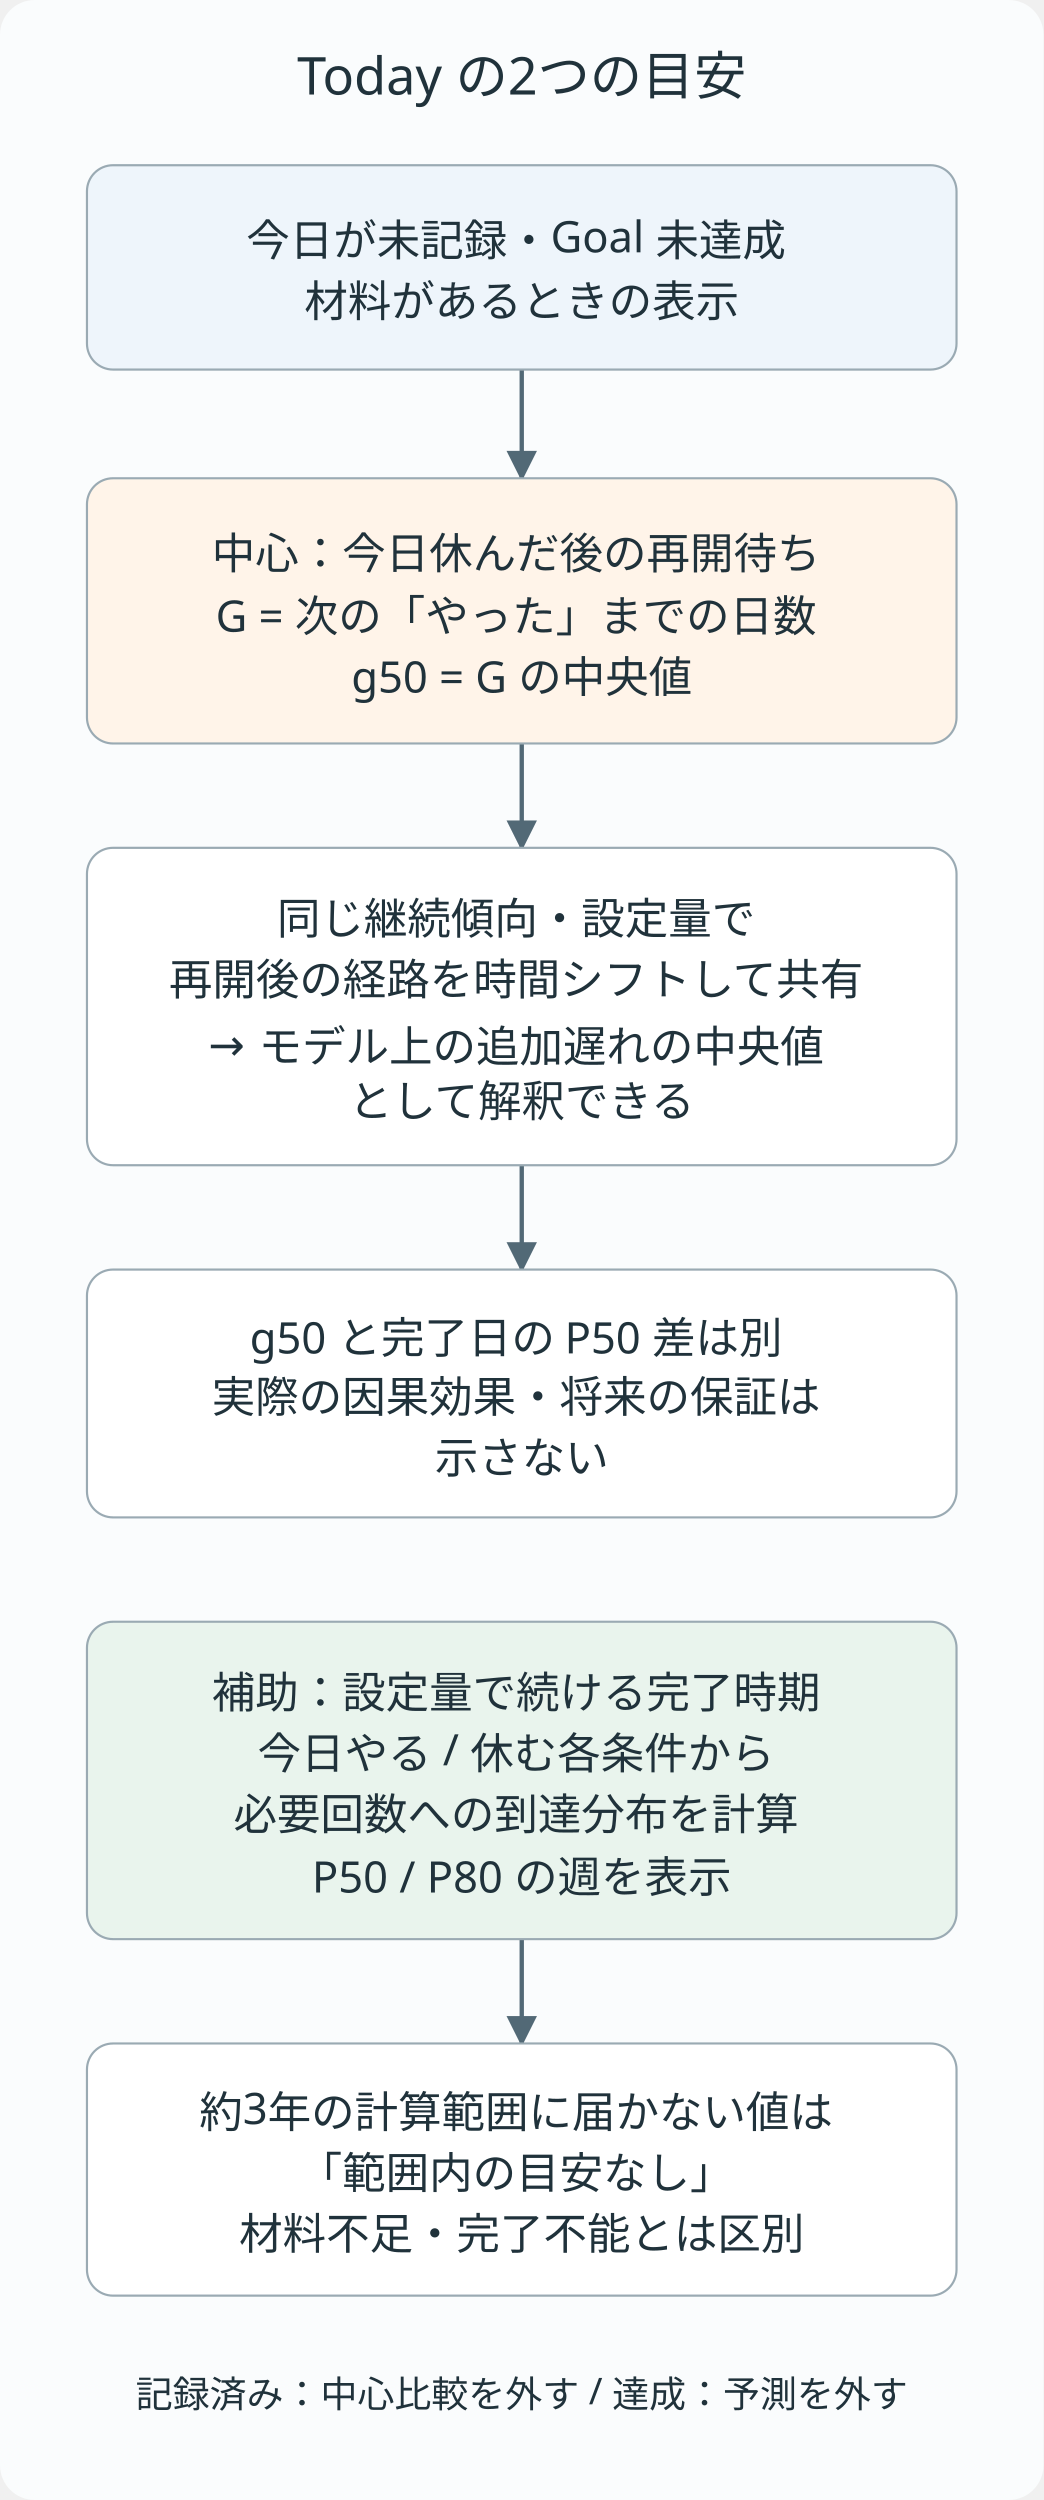
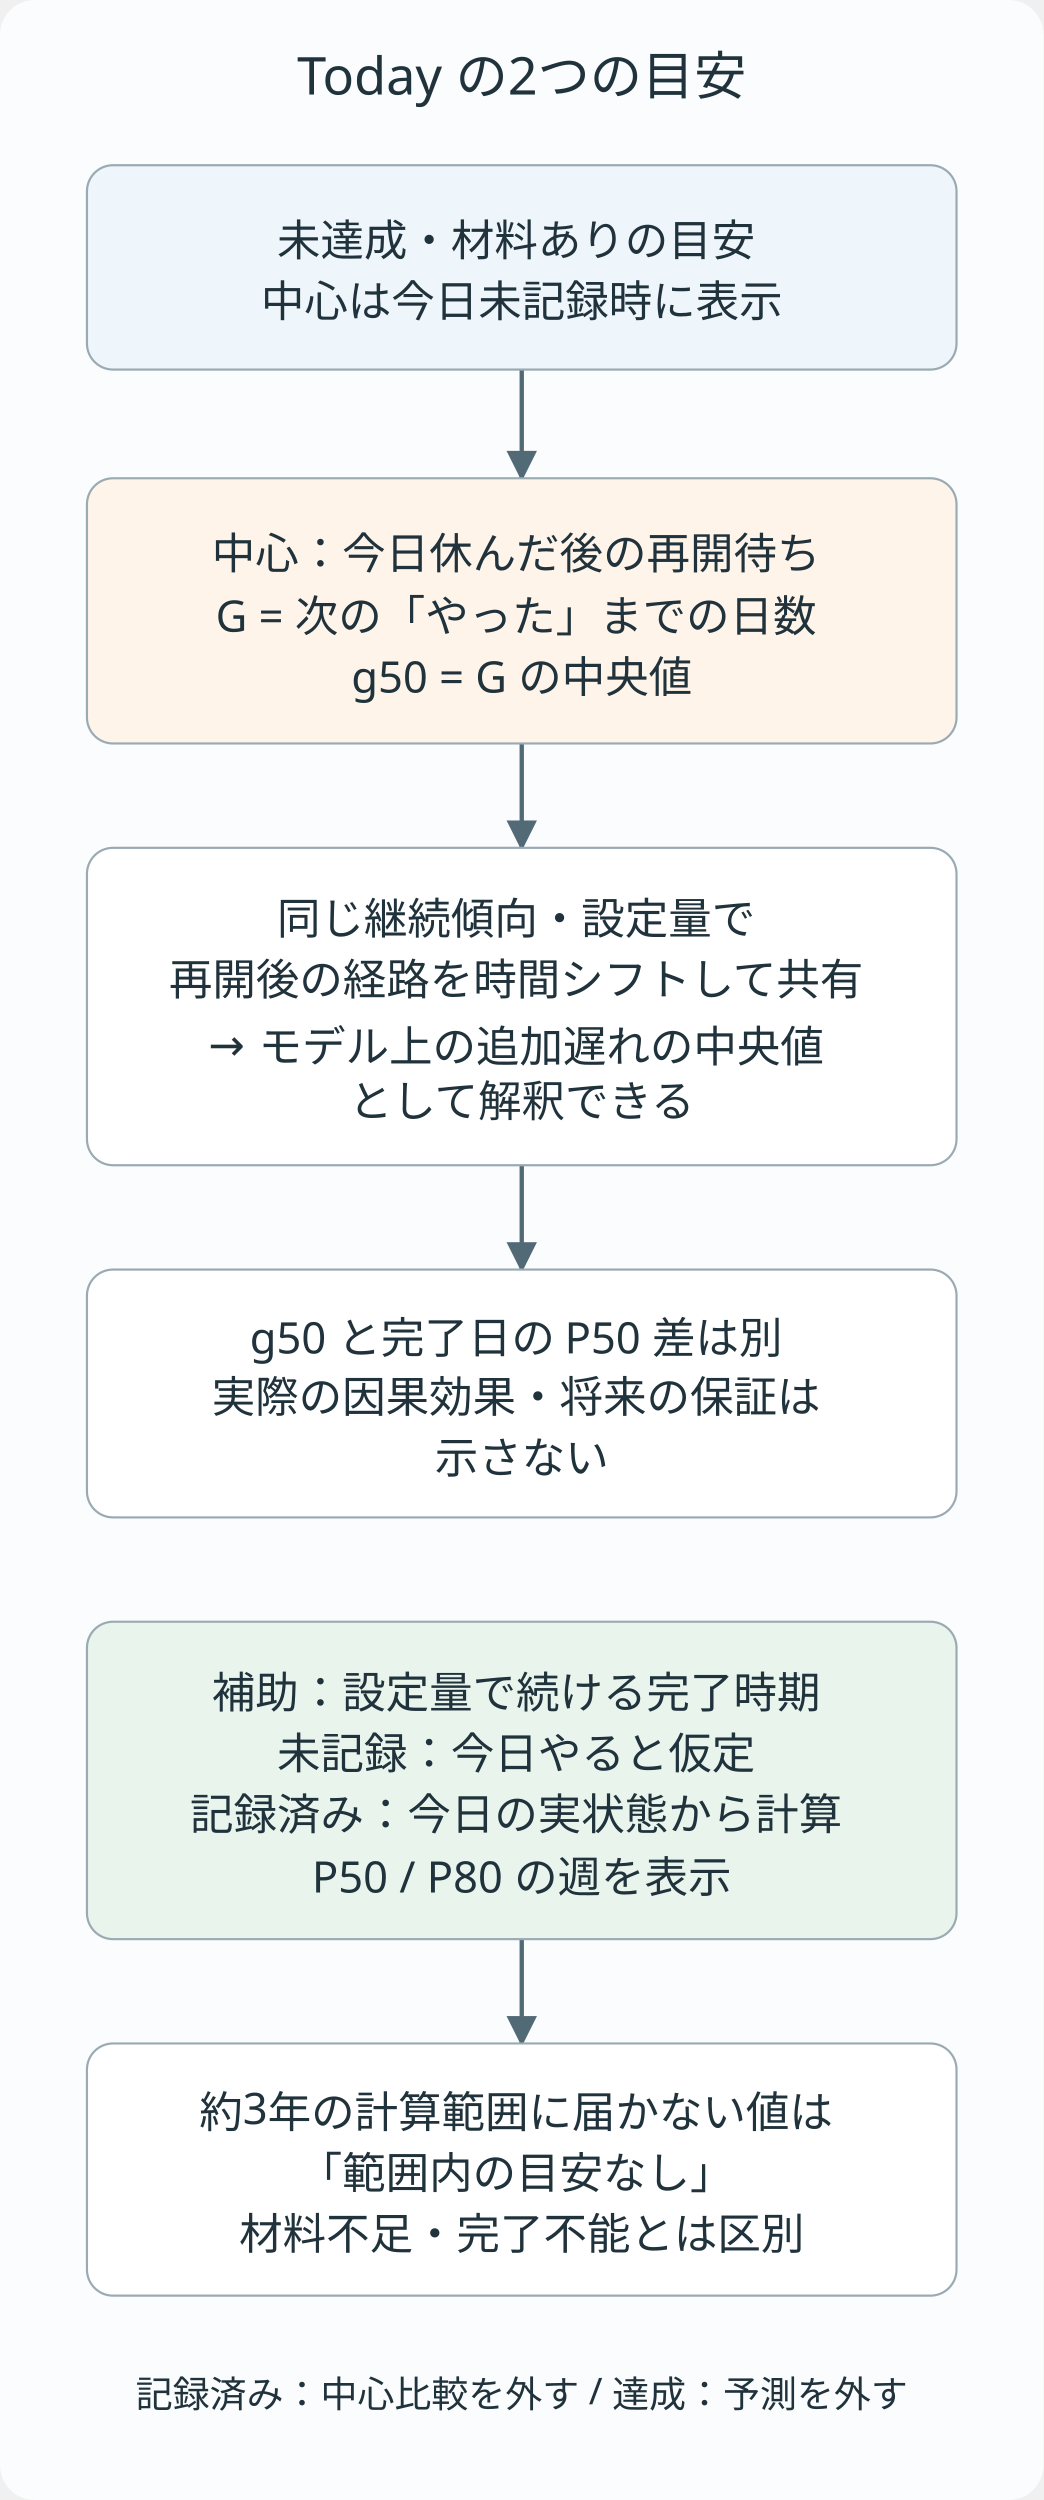
- <svg xmlns="http://www.w3.org/2000/svg" width="480" height="1150" viewBox="0 0 480 1150" role="img" aria-labelledby="today-meaning-title" data-source-sha256="891636dfd0a6bc6bc0967ac4eaab79bc6fd5b9c316f974b7d3d788b282d0dcfc">
+ <svg xmlns="http://www.w3.org/2000/svg" width="480" height="1150" viewBox="0 0 480 1150" role="img" aria-labelledby="today-meaning-title" data-source-sha256="dd802ffd61f69051e456101cd07b1271c79573ed881f3b8dee74c107f9607e3b">
  <defs>
    <marker id="arrow" viewBox="0 0 10 10" refX="9" refY="5" markerWidth="7" markerHeight="7" orient="auto-start-reverse">
      <path d="M 0 0 L 10 5 L 0 10 z" fill="#526976" />
    </marker>
  </defs>
  <rect width="100%" height="100%" rx="16" fill="#fafcfd" />
  <g font-family="Yu Gothic, Meiryo, Noto Sans JP, sans-serif">
    <polyline data-cell-id="c1" points="240,170 240,220" fill="none" stroke="#526976" stroke-width="2" marker-end="url(#arrow)" />
    <polyline data-cell-id="c2" points="240,342 240,390" fill="none" stroke="#526976" stroke-width="2" marker-end="url(#arrow)" />
    <polyline data-cell-id="c3" points="240,536 240,584" fill="none" stroke="#526976" stroke-width="2" marker-end="url(#arrow)" />
    <polyline data-cell-id="c4" points="240,892 240,940" fill="none" stroke="#526976" stroke-width="2" marker-end="url(#arrow)" />
    <g data-cell-id="title">
      <rect x="20" y="12" width="440" height="40" rx="12" fill="none" stroke="none" />
      <text text-anchor="middle" dominant-baseline="central" font-size="24" font-weight="400" font-family="Yu Gothic, Meiryo, Noto Sans JP, sans-serif" fill="#20323b">
        <tspan x="240" y="32">Today の2つの目安</tspan>
      </text>
    </g>
    <g data-cell-id="condition">
      <rect x="40" y="76" width="400" height="94" rx="12" fill="#eef5fb" stroke="#9aaab3" />
      <text text-anchor="middle" dominant-baseline="central" font-size="20" font-weight="400" font-family="Yu Gothic, Meiryo, Noto Sans JP, sans-serif" fill="#20323b">
-         <tspan x="240" y="109">今日が未記録・Goal 未達成</tspan>
-         <tspan x="240" y="137">材料があるときの表示</tspan>
+         <tspan x="240" y="109">未達成・材料ありの目安</tspan>
+         <tspan x="240" y="137">中心は今日未記録時に表示</tspan>
      </text>
    </g>
    <g data-cell-id="core">
      <rect x="40" y="220" width="400" height="122" rx="12" fill="#fff4e9" stroke="#9aaab3" />
      <text text-anchor="middle" dominant-baseline="central" font-size="20" font-weight="400" font-family="Yu Gothic, Meiryo, Noto Sans JP, sans-serif" fill="#20323b">
        <tspan x="240" y="253">中心：今日休んだ後の再開待ち</tspan>
        <tspan x="240" y="281">G = 次の「やった」までの日数</tspan>
        <tspan x="240" y="309">g50 = G の中央値</tspan>
      </text>
    </g>
    <g data-cell-id="shift">
      <rect x="40" y="390" width="400" height="146" rx="12" fill="#ffffff" stroke="#9aaab3" />
      <text text-anchor="middle" dominant-baseline="central" font-size="20" font-weight="400" font-family="Yu Gothic, Meiryo, Noto Sans JP, sans-serif" fill="#20323b">
        <tspan x="240" y="421">同じ継続傾向・設定量で</tspan>
        <tspan x="240" y="449">再開後の経路を時間シフトして共有</tspan>
        <tspan x="240" y="477">→ モデル上の追加遅れの中央値</tspan>
        <tspan x="240" y="505">として解釈できる</tspan>
      </text>
    </g>
    <g data-cell-id="distinction">
      <rect x="40" y="584" width="400" height="114" rx="12" fill="#ffffff" stroke="#9aaab3" />
      <text text-anchor="middle" dominant-baseline="central" font-size="20" font-weight="400" font-family="Yu Gothic, Meiryo, Noto Sans JP, sans-serif" fill="#20323b">
        <tspan x="240" y="613">g50 と完了日の P50 差は別</tspan>
        <tspan x="240" y="641">実際の因果効果・将来の保証は</tspan>
        <tspan x="240" y="669">示さない</tspan>
      </text>
    </g>
    <g data-cell-id="completion">
      <rect x="40" y="746" width="400" height="146" rx="12" fill="#e9f4ed" stroke="#9aaab3" />
      <text text-anchor="middle" dominant-baseline="central" font-size="20" font-weight="400" font-family="Yu Gothic, Meiryo, Noto Sans JP, sans-serif" fill="#20323b">
        <tspan x="240" y="777">補助：設定量で続ける完了時期</tspan>
-         <tspan x="240" y="805">今日やる / 休む各条件から</tspan>
-         <tspan x="240" y="833">必要回数への到達分布を計算</tspan>
+         <tspan x="240" y="805">未記録：今日やると仮定</tspan>
+         <tspan x="240" y="833">記録済み：今日の実状態から計算</tspan>
        <tspan x="240" y="861">P50 / P80 の週を表示</tspan>
      </text>
    </g>
    <g data-cell-id="limit">
      <rect x="40" y="940" width="400" height="116" rx="12" fill="#ffffff" stroke="#9aaab3" />
      <text text-anchor="middle" dominant-baseline="central" font-size="20" font-weight="400" font-family="Yu Gothic, Meiryo, Noto Sans JP, sans-serif" fill="#20323b">
        <tspan x="240" y="970">約3年の計算範囲に届かない値は</tspan>
        <tspan x="240" y="998">「範囲内の目安なし」</tspan>
        <tspan x="240" y="1026">材料不足・完了不能とは区別</tspan>
      </text>
    </g>
    <g data-cell-id="done">
      <rect x="20" y="1080" width="440" height="40" rx="12" fill="none" stroke="none" />
      <text text-anchor="middle" dominant-baseline="central" font-size="17" font-weight="400" font-family="Yu Gothic, Meiryo, Noto Sans JP, sans-serif" fill="#20323b">
        <tspan x="240" y="1100">記録済み：中心比較を外す / 達成：予測を外す</tspan>
      </text>
    </g>
  </g>
</svg>
